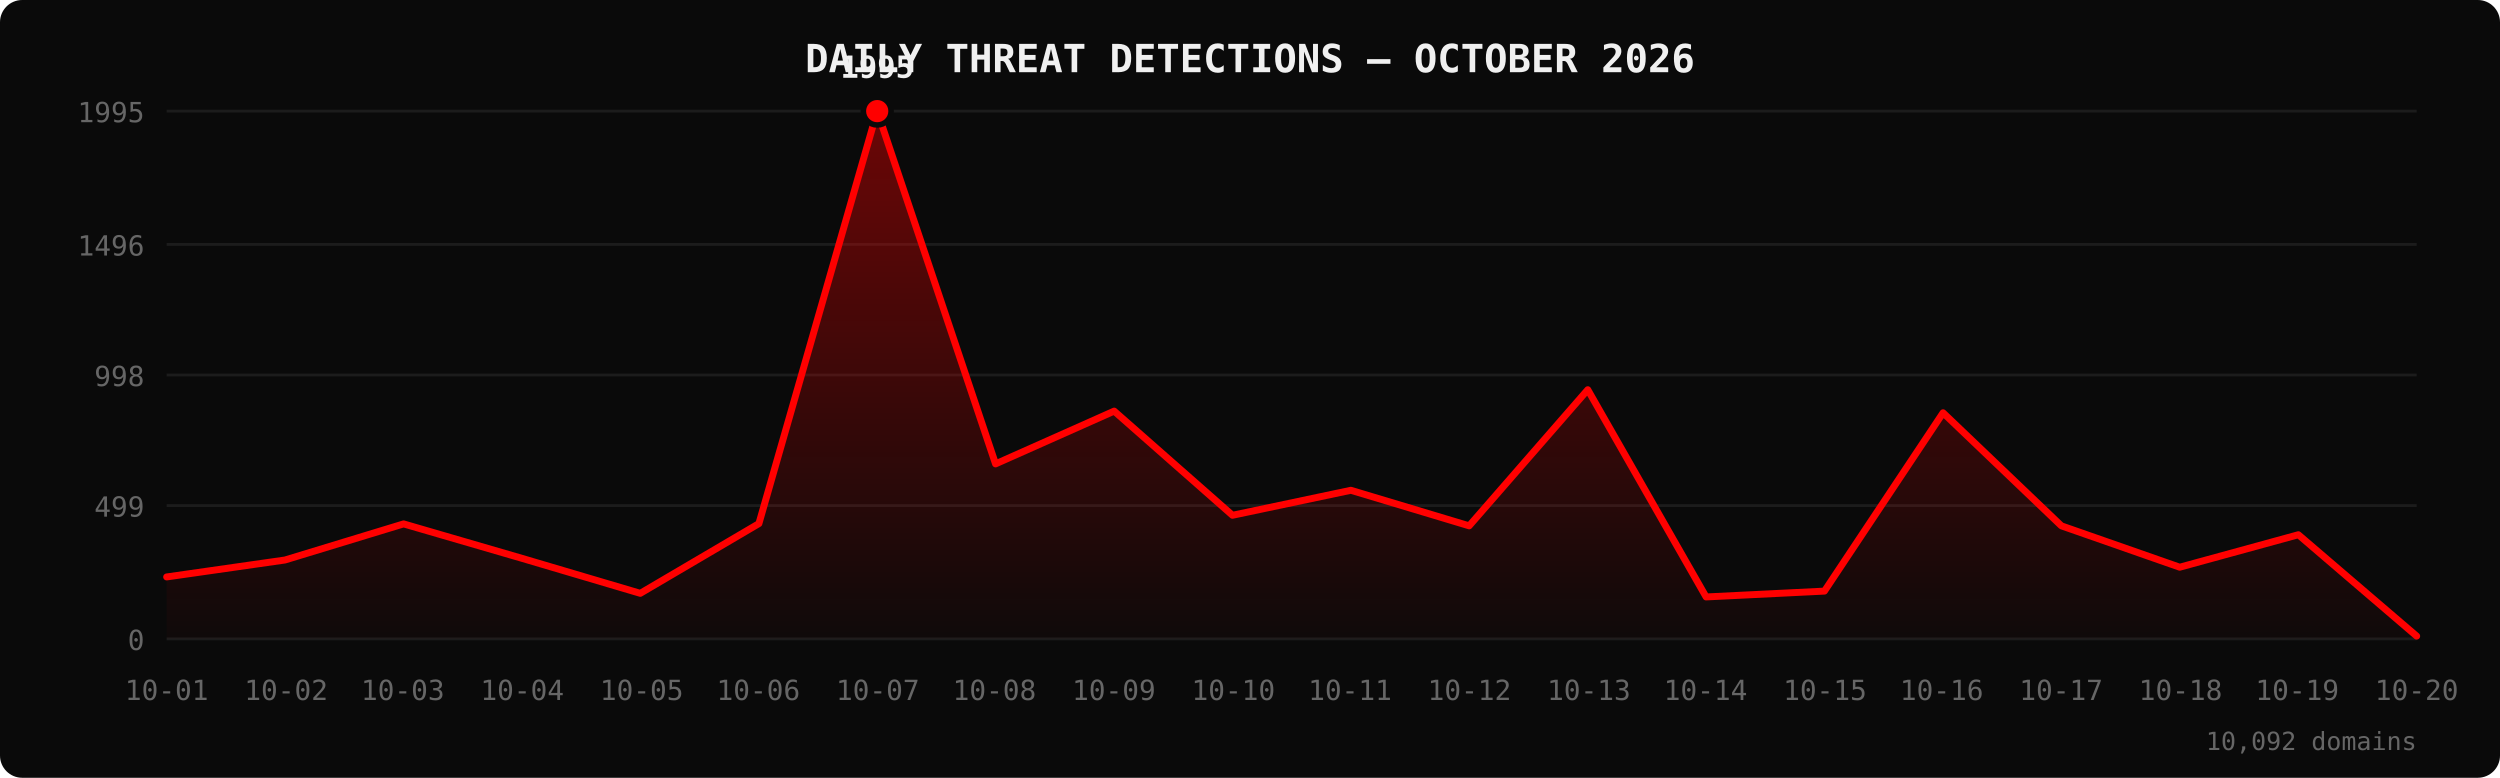
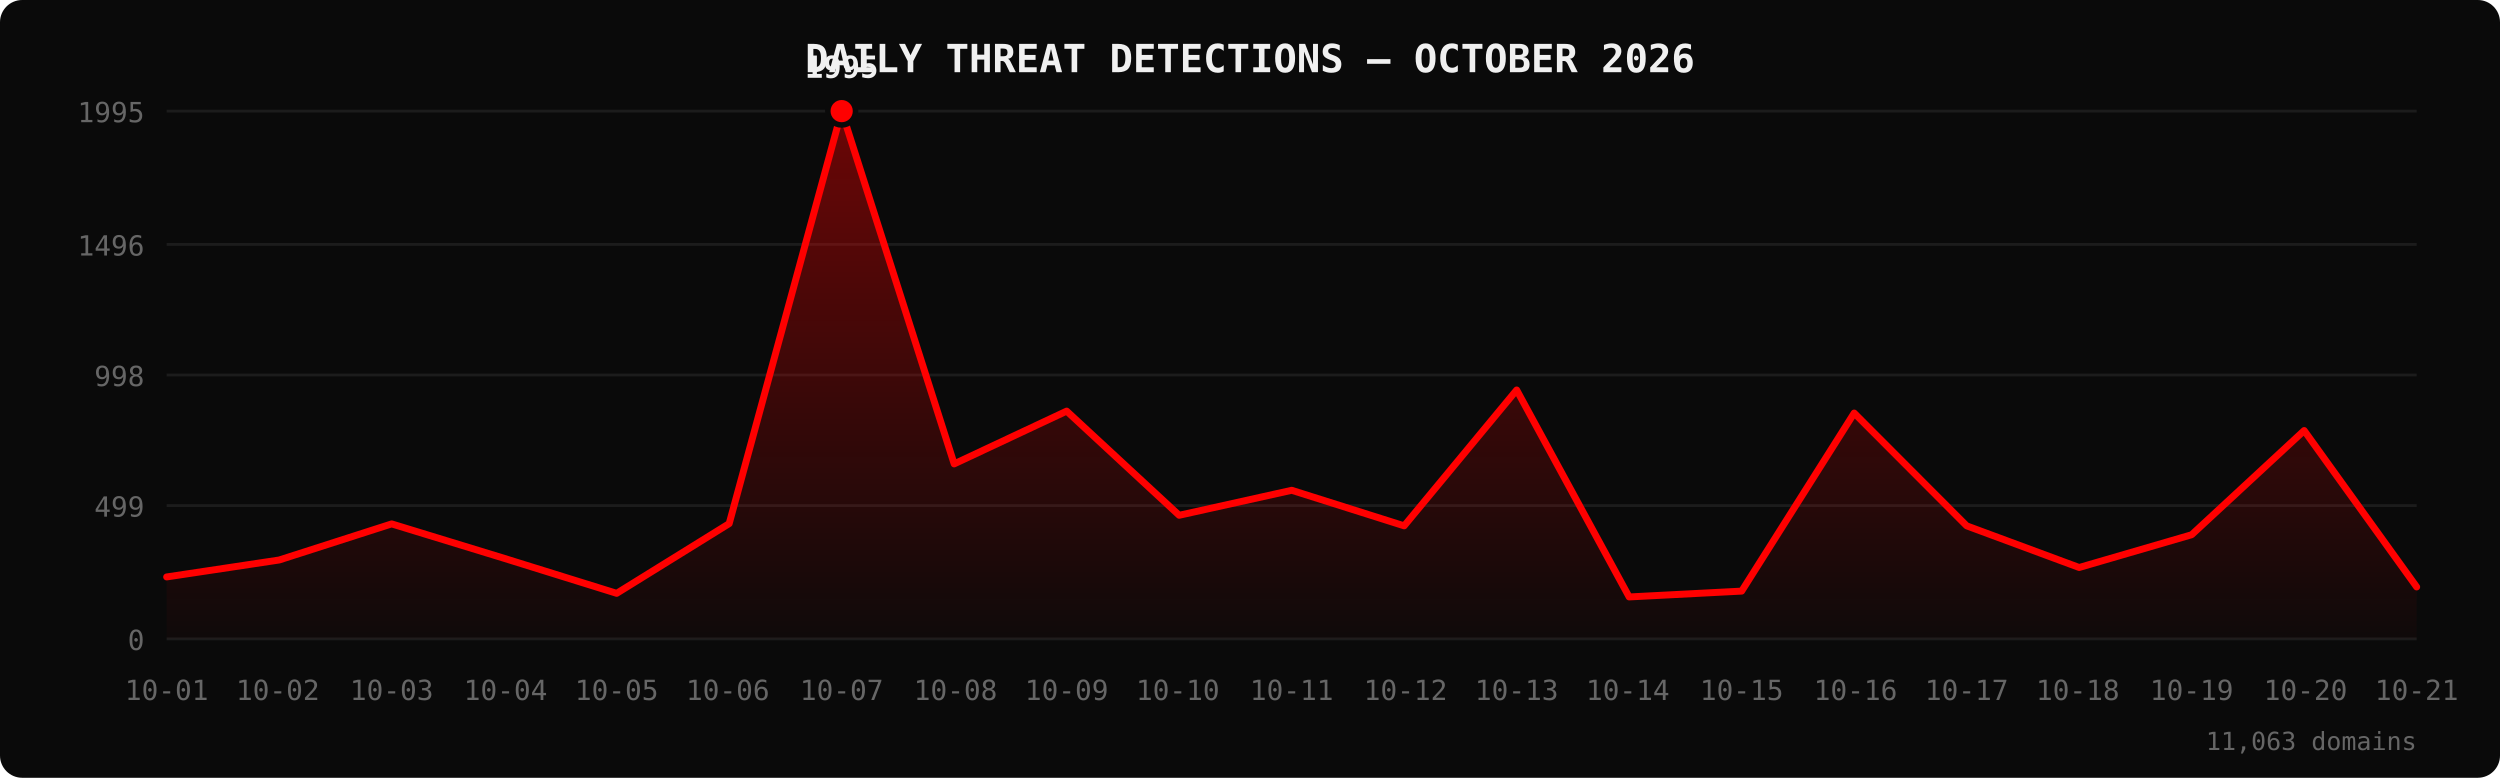
<svg xmlns="http://www.w3.org/2000/svg" width="900" height="280" viewBox="0 0 900 280">
  <rect width="900" height="280" rx="8" fill="#0A0A0A" />
  <text x="450" y="26" fill="#F0F0F0" font-size="14" text-anchor="middle" font-family="monospace" font-weight="bold">DAILY THREAT DETECTIONS — OCTOBER 2026</text>
  <line x1="60" y1="230" x2="870" y2="230" stroke="#1C1C1C" stroke-width="1" />
  <text x="52" y="234" fill="#666" font-size="10" text-anchor="end" font-family="monospace">0</text>
  <line x1="60" y1="182" x2="870" y2="182" stroke="#1C1C1C" stroke-width="1" />
  <text x="52" y="186" fill="#666" font-size="10" text-anchor="end" font-family="monospace">499</text>
  <line x1="60" y1="135" x2="870" y2="135" stroke="#1C1C1C" stroke-width="1" />
  <text x="52" y="139" fill="#666" font-size="10" text-anchor="end" font-family="monospace">998</text>
  <line x1="60" y1="88" x2="870" y2="88" stroke="#1C1C1C" stroke-width="1" />
  <text x="52" y="92" fill="#666" font-size="10" text-anchor="end" font-family="monospace">1496</text>
  <line x1="60" y1="40" x2="870" y2="40" stroke="#1C1C1C" stroke-width="1" />
  <text x="52" y="44" fill="#666" font-size="10" text-anchor="end" font-family="monospace">1995</text>
  <defs>
    <linearGradient id="areaGrad" x1="0" y1="0" x2="0" y2="1">
      <stop offset="0%" stop-color="#FF0000" stop-opacity="0.4" />
      <stop offset="100%" stop-color="#FF0000" stop-opacity="0.02" />
    </linearGradient>
  </defs>
-   <path d="M60.0,230 L60.0,207.7 L102.6,201.6 L145.3,188.6 L187.9,201.0 L230.5,213.6 L273.2,188.5 L315.8,40.0 L358.4,167.0 L401.1,148.0 L443.7,185.5 L486.3,176.5 L528.9,189.3 L571.6,140.3 L614.2,214.9 L656.8,212.8 L699.5,148.6 L742.1,189.3 L784.7,204.2 L827.4,192.5 L870.0,229.0 L870.0,230 Z" fill="url(#areaGrad)" />
-   <polyline points="60.0,207.7 102.6,201.6 145.3,188.6 187.9,201.0 230.5,213.6 273.2,188.5 315.8,40.0 358.4,167.0 401.1,148.0 443.7,185.5 486.3,176.5 528.9,189.3 571.6,140.3 614.2,214.9 656.8,212.8 699.5,148.6 742.1,189.3 784.7,204.2 827.4,192.5 870.0,229.0" fill="none" stroke="#FF0000" stroke-width="2.5" stroke-linejoin="round" stroke-linecap="round" />
-   <circle cx="315.8" cy="40.0" r="5" fill="#FF0000" stroke="#0A0A0A" stroke-width="2" />
-   <text x="315.8" y="28.0" fill="#F0F0F0" font-size="11" text-anchor="middle" font-family="monospace" font-weight="bold">1995</text>
+   <path d="M60.0,230 L60.0,207.7 L100.5,201.6 L141.0,188.6 L181.5,201.0 L222.0,213.6 L262.5,188.5 L303.0,40.0 L343.5,167.0 L384.0,148.0 L424.5,185.5 L465.0,176.5 L505.5,189.3 L546.0,140.4 L586.5,214.9 L627.0,212.8 L667.5,148.7 L708.0,189.3 L748.5,204.3 L789.0,192.5 L829.5,155.0 L870.0,211.3 L870.0,230 Z" fill="url(#areaGrad)" />
+   <polyline points="60.0,207.7 100.5,201.6 141.0,188.6 181.5,201.0 222.0,213.6 262.5,188.5 303.0,40.0 343.5,167.0 384.0,148.0 424.5,185.5 465.0,176.5 505.5,189.3 546.0,140.4 586.5,214.9 627.0,212.8 667.5,148.7 708.0,189.3 748.5,204.3 789.0,192.5 829.5,155.0 870.0,211.3" fill="none" stroke="#FF0000" stroke-width="2.5" stroke-linejoin="round" stroke-linecap="round" />
+   <circle cx="303.0" cy="40.0" r="5" fill="#FF0000" stroke="#0A0A0A" stroke-width="2" />
+   <text x="303.0" y="28.0" fill="#F0F0F0" font-size="11" text-anchor="middle" font-family="monospace" font-weight="bold">1995</text>
  <text x="60" y="252" fill="#666" font-size="10" text-anchor="middle" font-family="monospace">10-01</text>
-   <text x="103" y="252" fill="#666" font-size="10" text-anchor="middle" font-family="monospace">10-02</text>
-   <text x="145" y="252" fill="#666" font-size="10" text-anchor="middle" font-family="monospace">10-03</text>
-   <text x="188" y="252" fill="#666" font-size="10" text-anchor="middle" font-family="monospace">10-04</text>
-   <text x="231" y="252" fill="#666" font-size="10" text-anchor="middle" font-family="monospace">10-05</text>
-   <text x="273" y="252" fill="#666" font-size="10" text-anchor="middle" font-family="monospace">10-06</text>
-   <text x="316" y="252" fill="#666" font-size="10" text-anchor="middle" font-family="monospace">10-07</text>
-   <text x="358" y="252" fill="#666" font-size="10" text-anchor="middle" font-family="monospace">10-08</text>
-   <text x="401" y="252" fill="#666" font-size="10" text-anchor="middle" font-family="monospace">10-09</text>
-   <text x="444" y="252" fill="#666" font-size="10" text-anchor="middle" font-family="monospace">10-10</text>
-   <text x="486" y="252" fill="#666" font-size="10" text-anchor="middle" font-family="monospace">10-11</text>
-   <text x="529" y="252" fill="#666" font-size="10" text-anchor="middle" font-family="monospace">10-12</text>
-   <text x="572" y="252" fill="#666" font-size="10" text-anchor="middle" font-family="monospace">10-13</text>
-   <text x="614" y="252" fill="#666" font-size="10" text-anchor="middle" font-family="monospace">10-14</text>
-   <text x="657" y="252" fill="#666" font-size="10" text-anchor="middle" font-family="monospace">10-15</text>
-   <text x="699" y="252" fill="#666" font-size="10" text-anchor="middle" font-family="monospace">10-16</text>
-   <text x="742" y="252" fill="#666" font-size="10" text-anchor="middle" font-family="monospace">10-17</text>
-   <text x="785" y="252" fill="#666" font-size="10" text-anchor="middle" font-family="monospace">10-18</text>
-   <text x="827" y="252" fill="#666" font-size="10" text-anchor="middle" font-family="monospace">10-19</text>
-   <text x="870" y="252" fill="#666" font-size="10" text-anchor="middle" font-family="monospace">10-20</text>
-   <text x="870" y="270" fill="#666" font-size="9" text-anchor="end" font-family="monospace">10,092 domains</text>
+   <text x="100" y="252" fill="#666" font-size="10" text-anchor="middle" font-family="monospace">10-02</text>
+   <text x="141" y="252" fill="#666" font-size="10" text-anchor="middle" font-family="monospace">10-03</text>
+   <text x="182" y="252" fill="#666" font-size="10" text-anchor="middle" font-family="monospace">10-04</text>
+   <text x="222" y="252" fill="#666" font-size="10" text-anchor="middle" font-family="monospace">10-05</text>
+   <text x="262" y="252" fill="#666" font-size="10" text-anchor="middle" font-family="monospace">10-06</text>
+   <text x="303" y="252" fill="#666" font-size="10" text-anchor="middle" font-family="monospace">10-07</text>
+   <text x="344" y="252" fill="#666" font-size="10" text-anchor="middle" font-family="monospace">10-08</text>
+   <text x="384" y="252" fill="#666" font-size="10" text-anchor="middle" font-family="monospace">10-09</text>
+   <text x="424" y="252" fill="#666" font-size="10" text-anchor="middle" font-family="monospace">10-10</text>
+   <text x="465" y="252" fill="#666" font-size="10" text-anchor="middle" font-family="monospace">10-11</text>
+   <text x="506" y="252" fill="#666" font-size="10" text-anchor="middle" font-family="monospace">10-12</text>
+   <text x="546" y="252" fill="#666" font-size="10" text-anchor="middle" font-family="monospace">10-13</text>
+   <text x="586" y="252" fill="#666" font-size="10" text-anchor="middle" font-family="monospace">10-14</text>
+   <text x="627" y="252" fill="#666" font-size="10" text-anchor="middle" font-family="monospace">10-15</text>
+   <text x="668" y="252" fill="#666" font-size="10" text-anchor="middle" font-family="monospace">10-16</text>
+   <text x="708" y="252" fill="#666" font-size="10" text-anchor="middle" font-family="monospace">10-17</text>
+   <text x="748" y="252" fill="#666" font-size="10" text-anchor="middle" font-family="monospace">10-18</text>
+   <text x="789" y="252" fill="#666" font-size="10" text-anchor="middle" font-family="monospace">10-19</text>
+   <text x="830" y="252" fill="#666" font-size="10" text-anchor="middle" font-family="monospace">10-20</text>
+   <text x="870" y="252" fill="#666" font-size="10" text-anchor="middle" font-family="monospace">10-21</text>
+   <text x="870" y="270" fill="#666" font-size="9" text-anchor="end" font-family="monospace">11,063 domains</text>
</svg>
